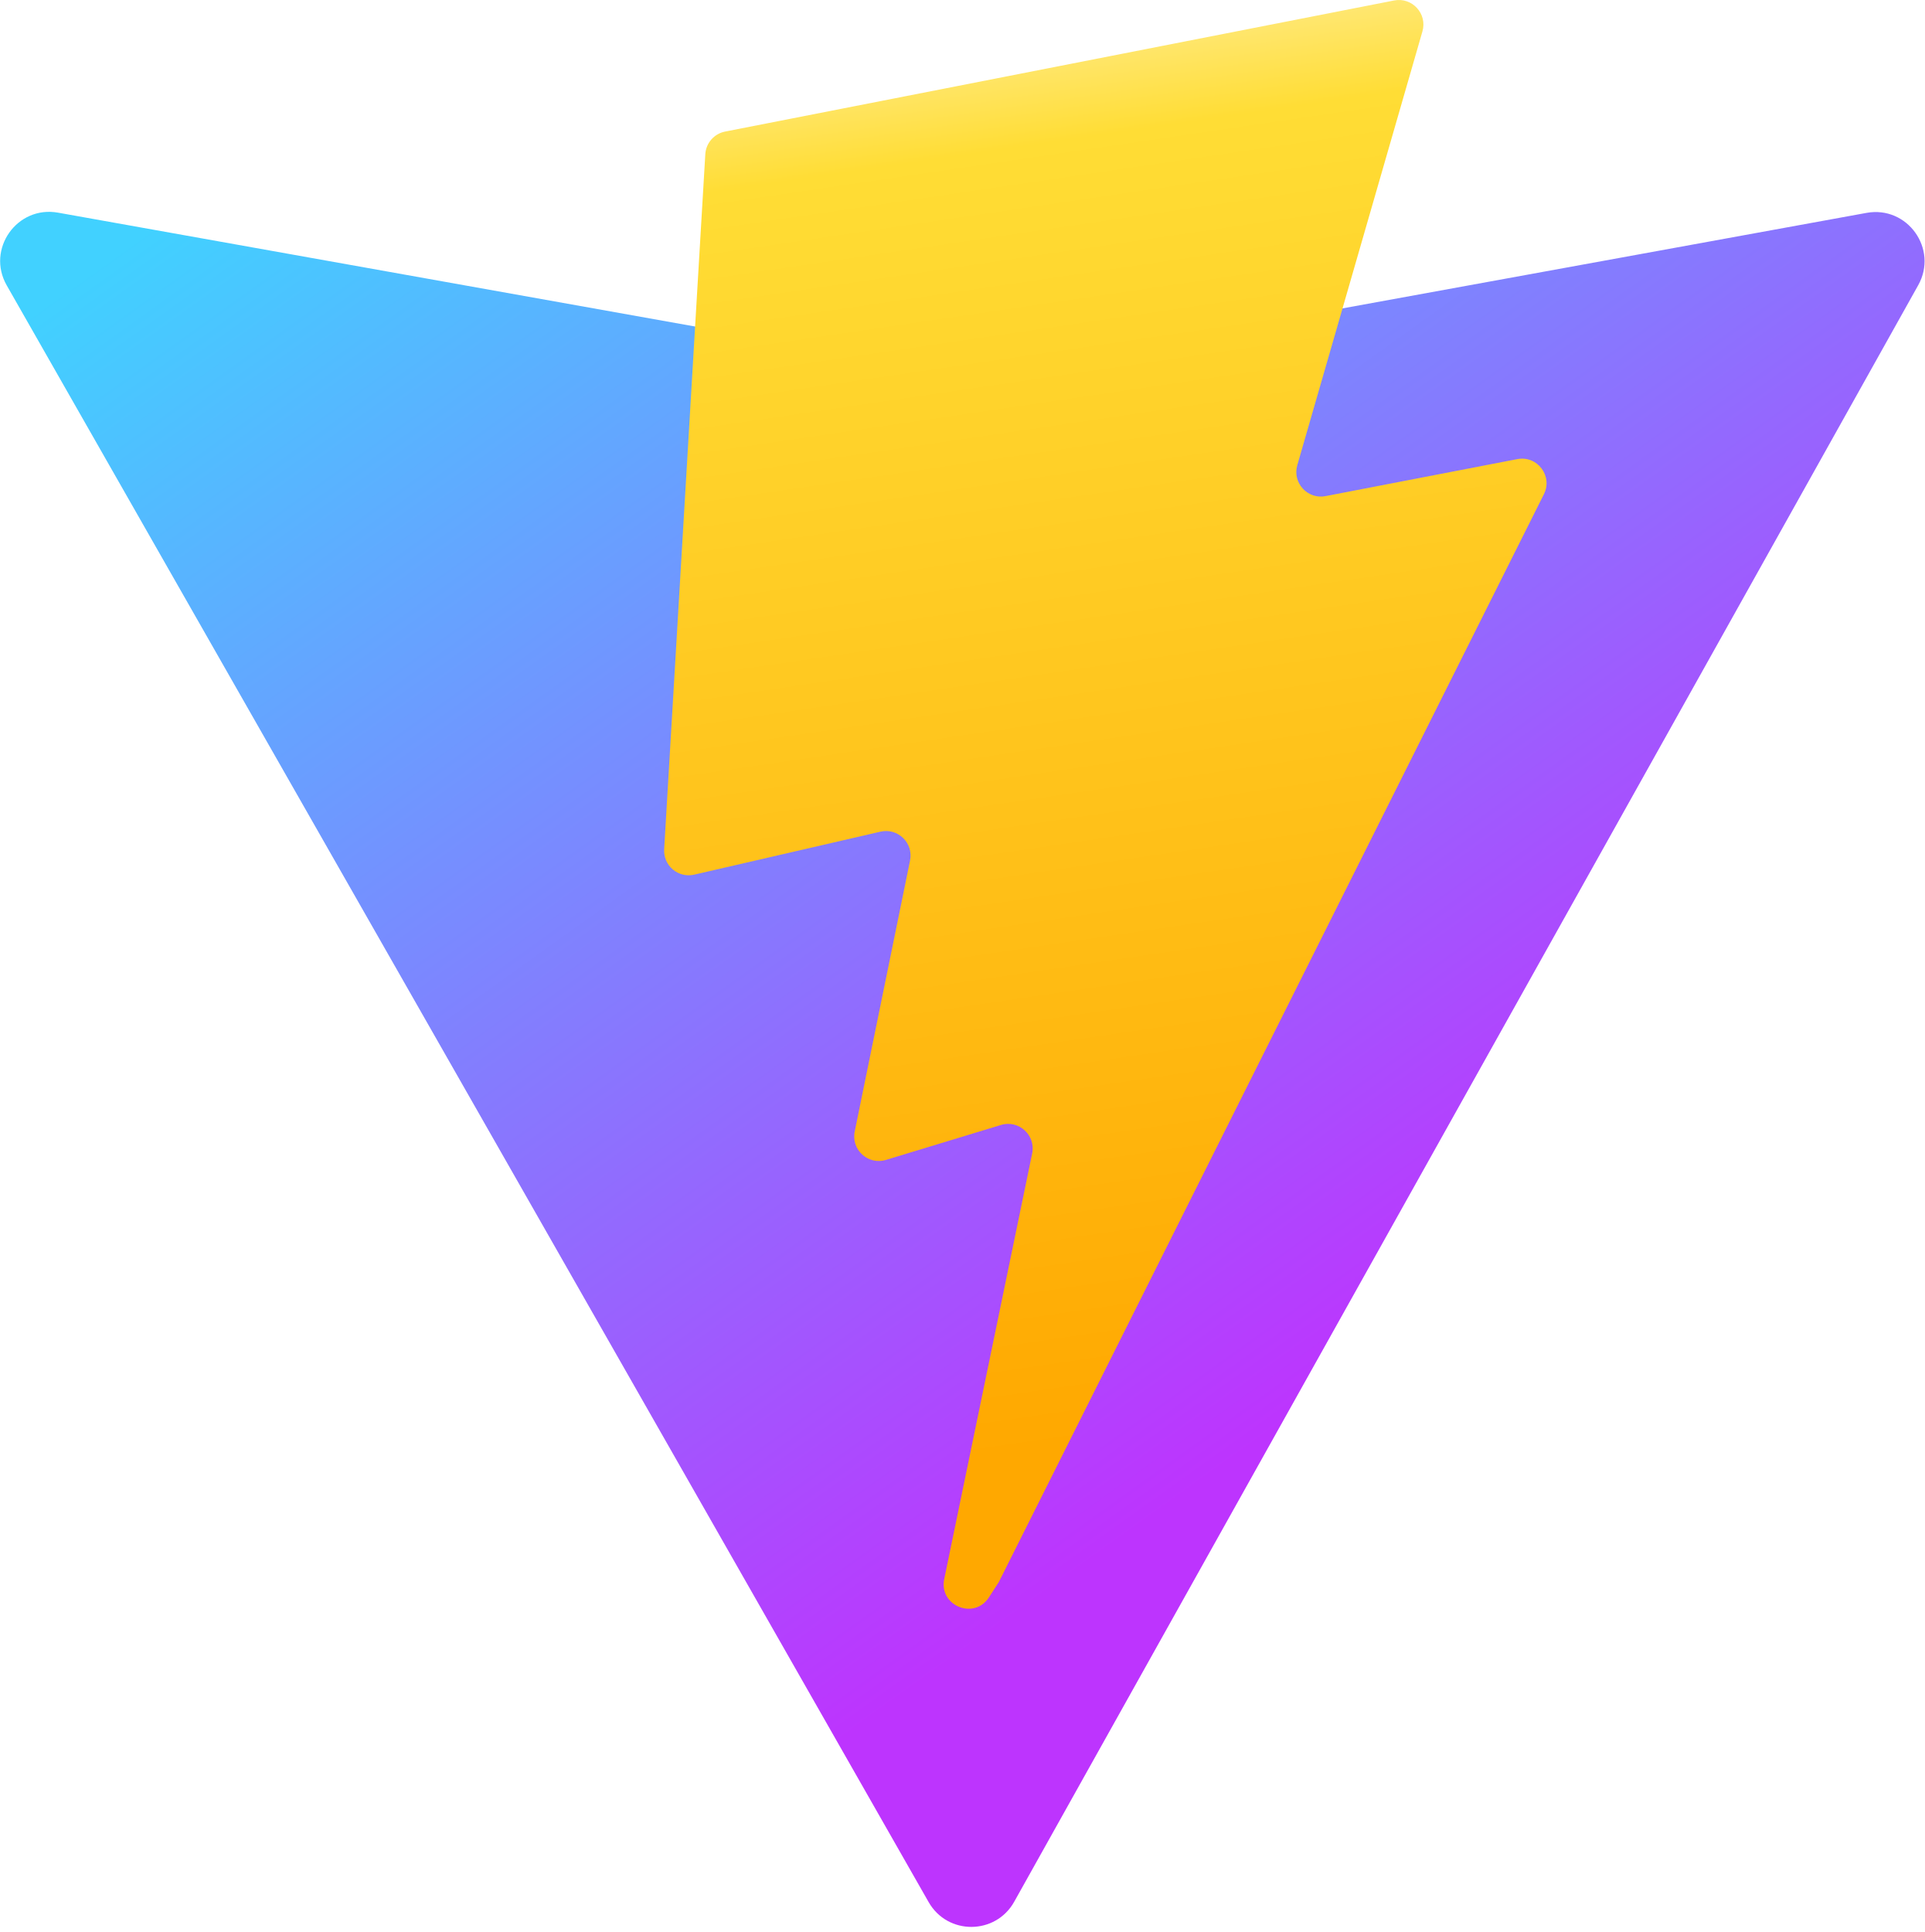
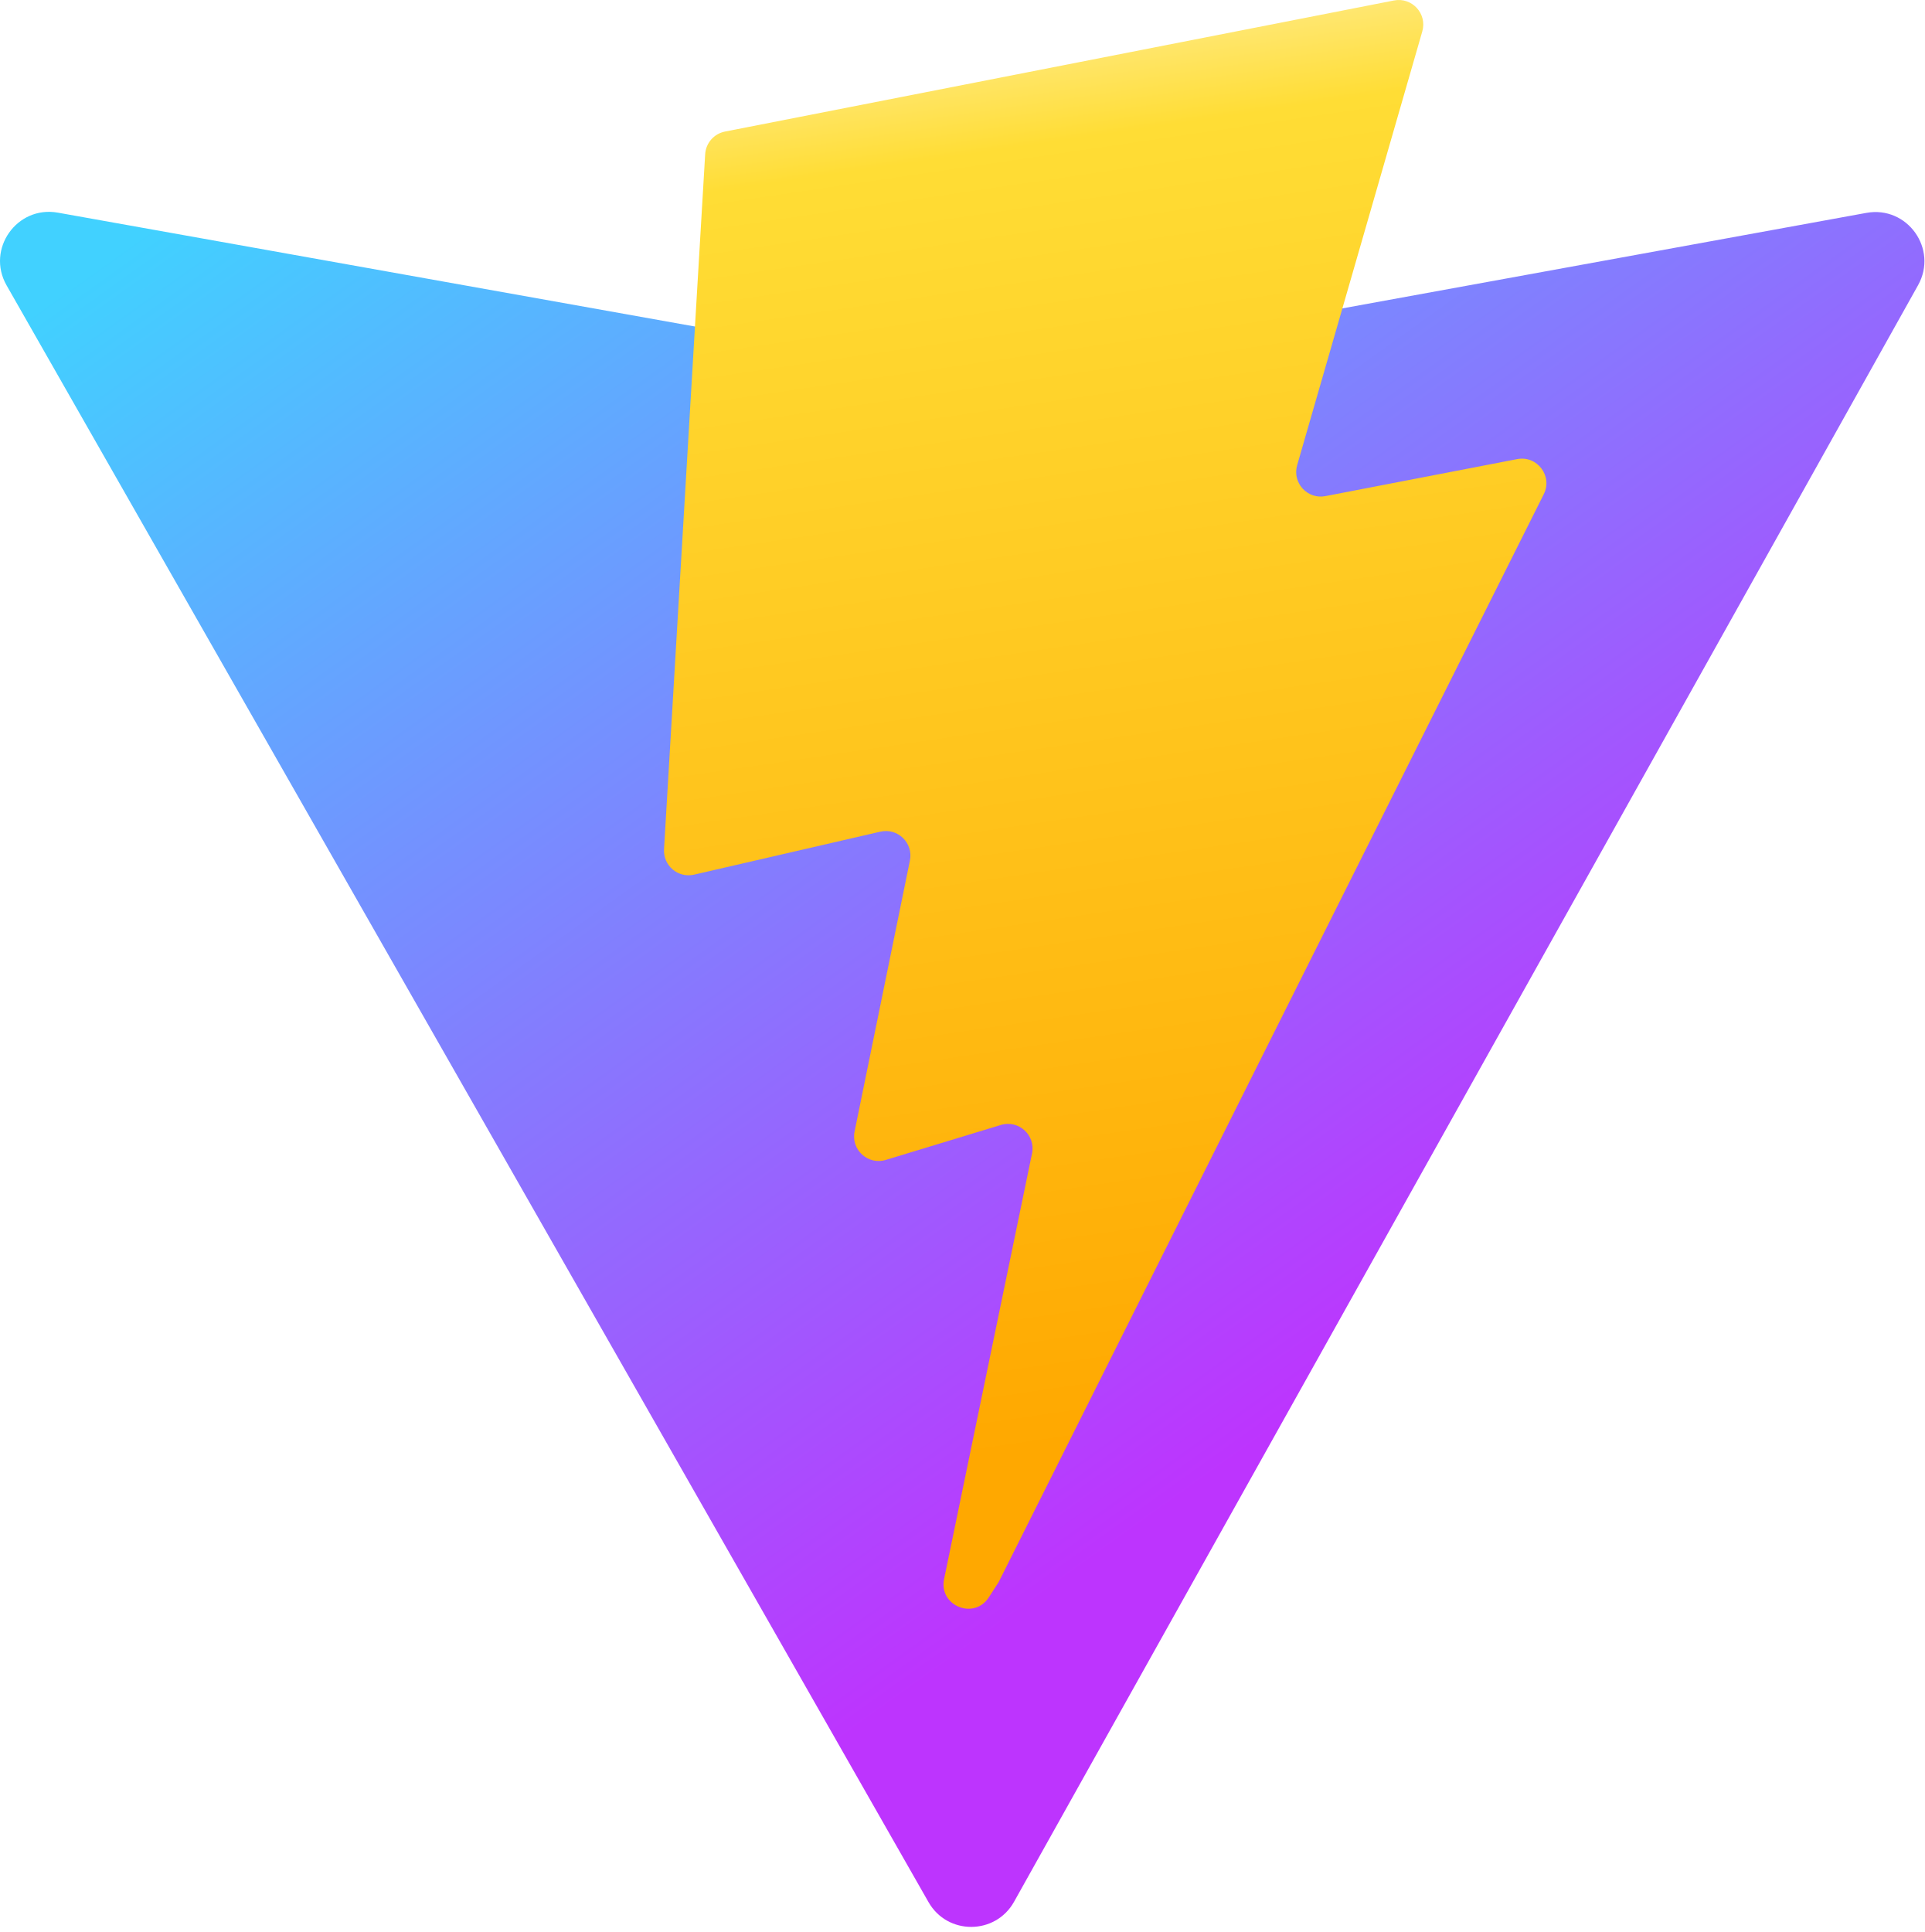
- <svg xmlns="http://www.w3.org/2000/svg" aria-hidden="true" role="img" class="iconify iconify--logos" width="31.88" height="32" preserveAspectRatio="xMidYMid meet" viewBox="0 0 256 257">
+ <svg xmlns="http://www.w3.org/2000/svg" viewBox="0 0 256 257">
  <defs>
-     <linearGradient id="IconifyId1813088fe1fbc01fb466" x1="-.828%" x2="57.636%" y1="7.652%" y2="78.411%">
-       <stop offset="0%" stop-color="#41D1FF" />
-       <stop offset="100%" stop-color="#BD34FE" />
+     <linearGradient id="a" x1="-.828%" x2="57.636%" y1="7.652%" y2="78.411%">
+       <stop offset="0%" stop-color="#41d1ff" />
+       <stop offset="100%" stop-color="#bd34fe" />
    </linearGradient>
-     <linearGradient id="IconifyId1813088fe1fbc01fb467" x1="43.376%" x2="50.316%" y1="2.242%" y2="89.03%">
-       <stop offset="0%" stop-color="#FFEA83" />
-       <stop offset="8.333%" stop-color="#FFDD35" />
-       <stop offset="100%" stop-color="#FFA800" />
+     <linearGradient id="b" x1="43.376%" x2="50.316%" y1="2.242%" y2="89.03%">
+       <stop offset="0%" stop-color="#ffea83" />
+       <stop offset="8.333%" stop-color="#ffdd35" />
+       <stop offset="100%" stop-color="#ffa800" />
    </linearGradient>
  </defs>
-   <path fill="url(#IconifyId1813088fe1fbc01fb466)" d="M255.153 37.938L134.897 252.976c-2.483 4.44-8.862 4.466-11.382.048L.875 37.958c-2.746-4.814 1.371-10.646 6.827-9.67l120.385 21.517a6.537 6.537 0 0 0 2.322-.004l117.867-21.483c5.438-.991 9.574 4.796 6.877 9.62Z" />
-   <path fill="url(#IconifyId1813088fe1fbc01fb467)" d="M185.432.063L96.44 17.501a3.268 3.268 0 0 0-2.634 3.014l-5.474 92.456a3.268 3.268 0 0 0 3.997 3.378l24.777-5.718c2.318-.535 4.413 1.507 3.936 3.838l-7.361 36.047c-.495 2.426 1.782 4.5 4.151 3.78l15.304-4.649c2.372-.72 4.652 1.36 4.15 3.788l-11.698 56.621c-.732 3.542 3.979 5.473 5.943 2.437l1.313-2.028l72.516-144.72c1.215-2.423-.88-5.186-3.54-4.672l-25.505 4.922c-2.396.462-4.435-1.77-3.759-4.114l16.646-57.705c.677-2.35-1.37-4.583-3.769-4.113Z" />
+   <path fill="url(#a)" d="M255.153 37.938 134.897 252.976c-2.483 4.44-8.862 4.466-11.382.048L.875 37.958c-2.746-4.814 1.371-10.646 6.827-9.67l120.385 21.517a6.5 6.5 0 0 0 2.322-.004l117.867-21.483c5.438-.991 9.574 4.796 6.877 9.62" />
+   <path fill="url(#b)" d="M185.432.063 96.44 17.501a3.27 3.27 0 0 0-2.634 3.014l-5.474 92.456a3.268 3.268 0 0 0 3.997 3.378l24.777-5.718c2.318-.535 4.413 1.507 3.936 3.838l-7.361 36.047c-.495 2.426 1.782 4.5 4.151 3.78l15.304-4.649c2.372-.72 4.652 1.36 4.15 3.788l-11.698 56.621c-.732 3.542 3.979 5.473 5.943 2.437l1.313-2.028 72.516-144.72c1.215-2.423-.88-5.186-3.54-4.672l-25.505 4.922c-2.396.462-4.435-1.77-3.759-4.114l16.646-57.705c.677-2.35-1.37-4.583-3.769-4.113Z" />
</svg>
